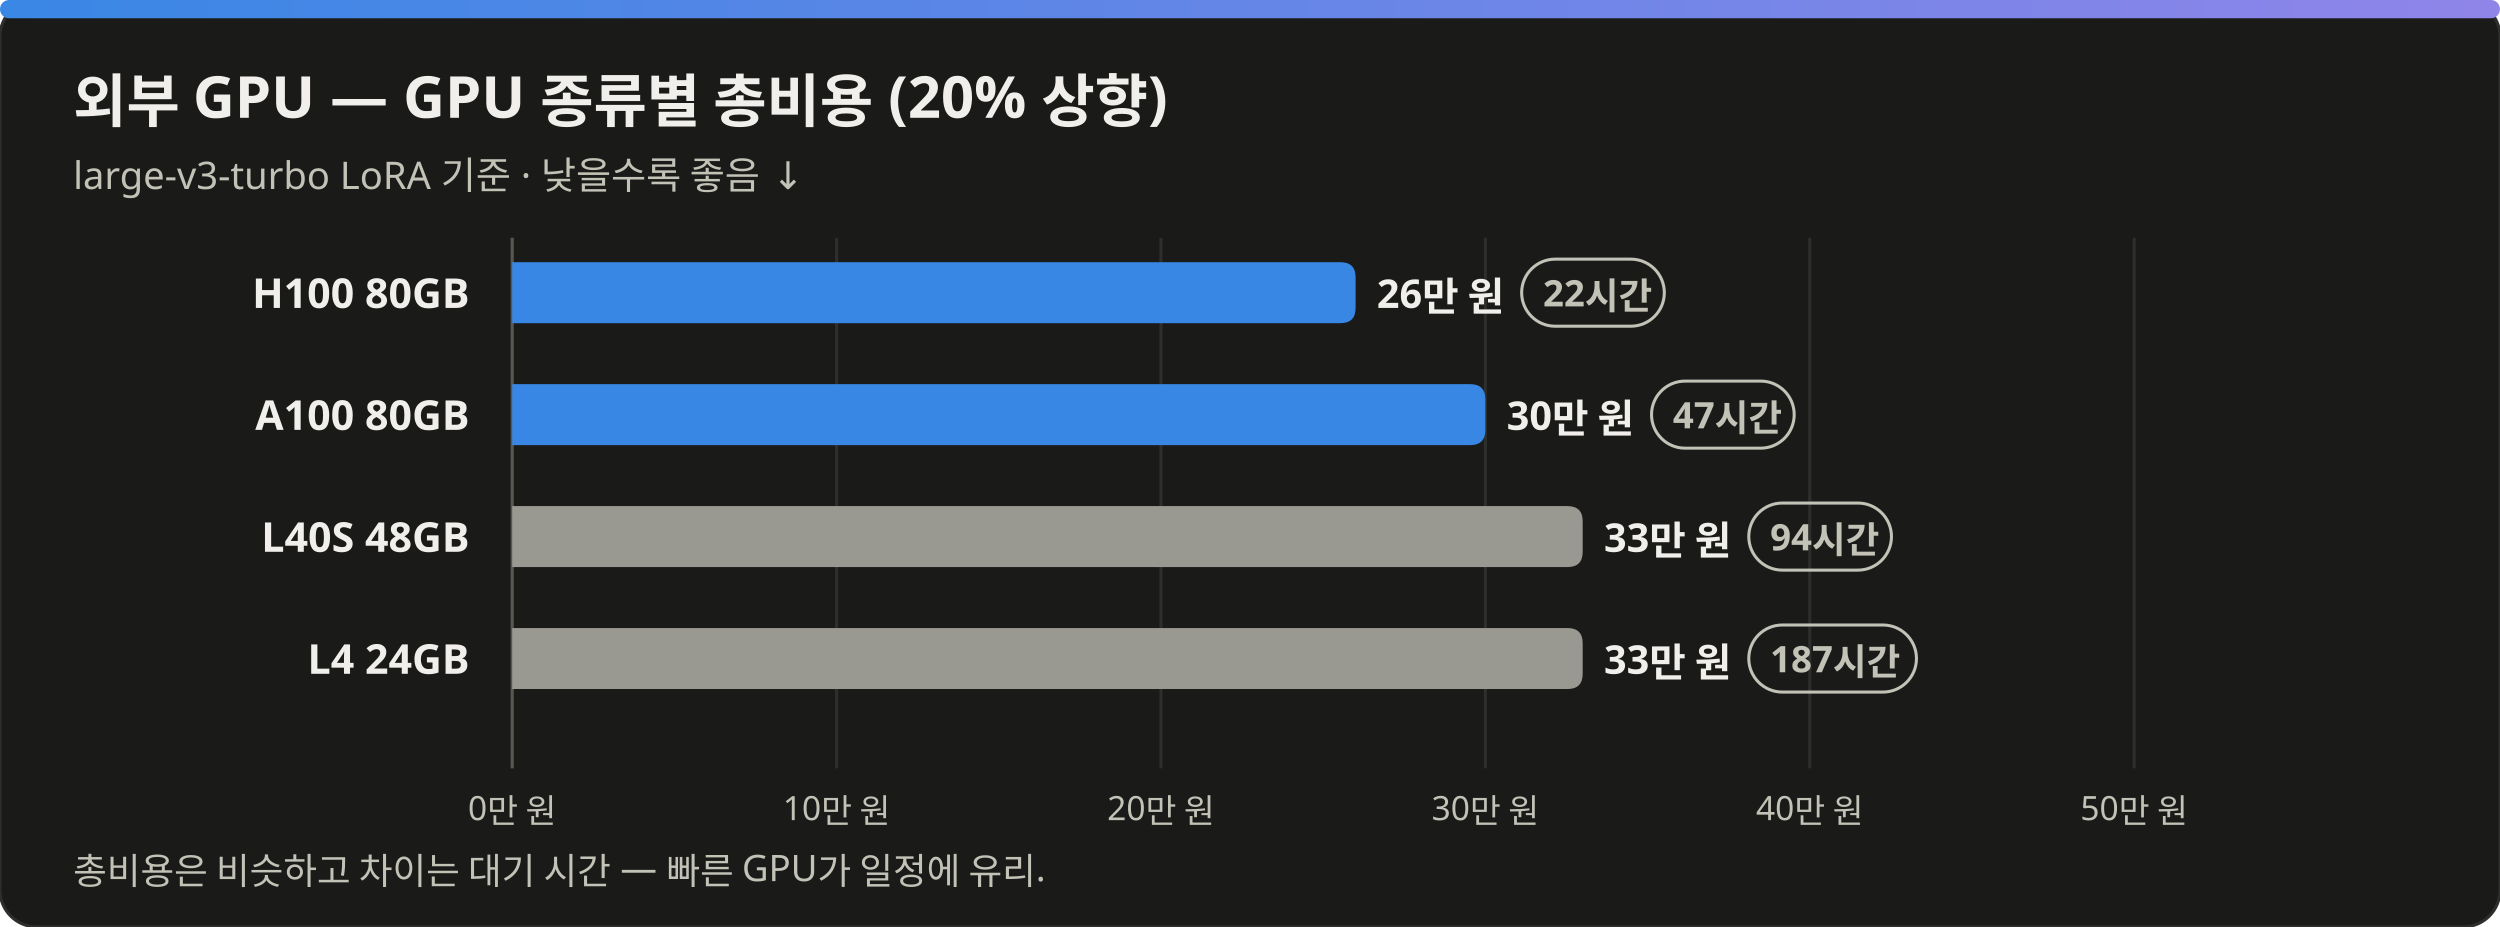
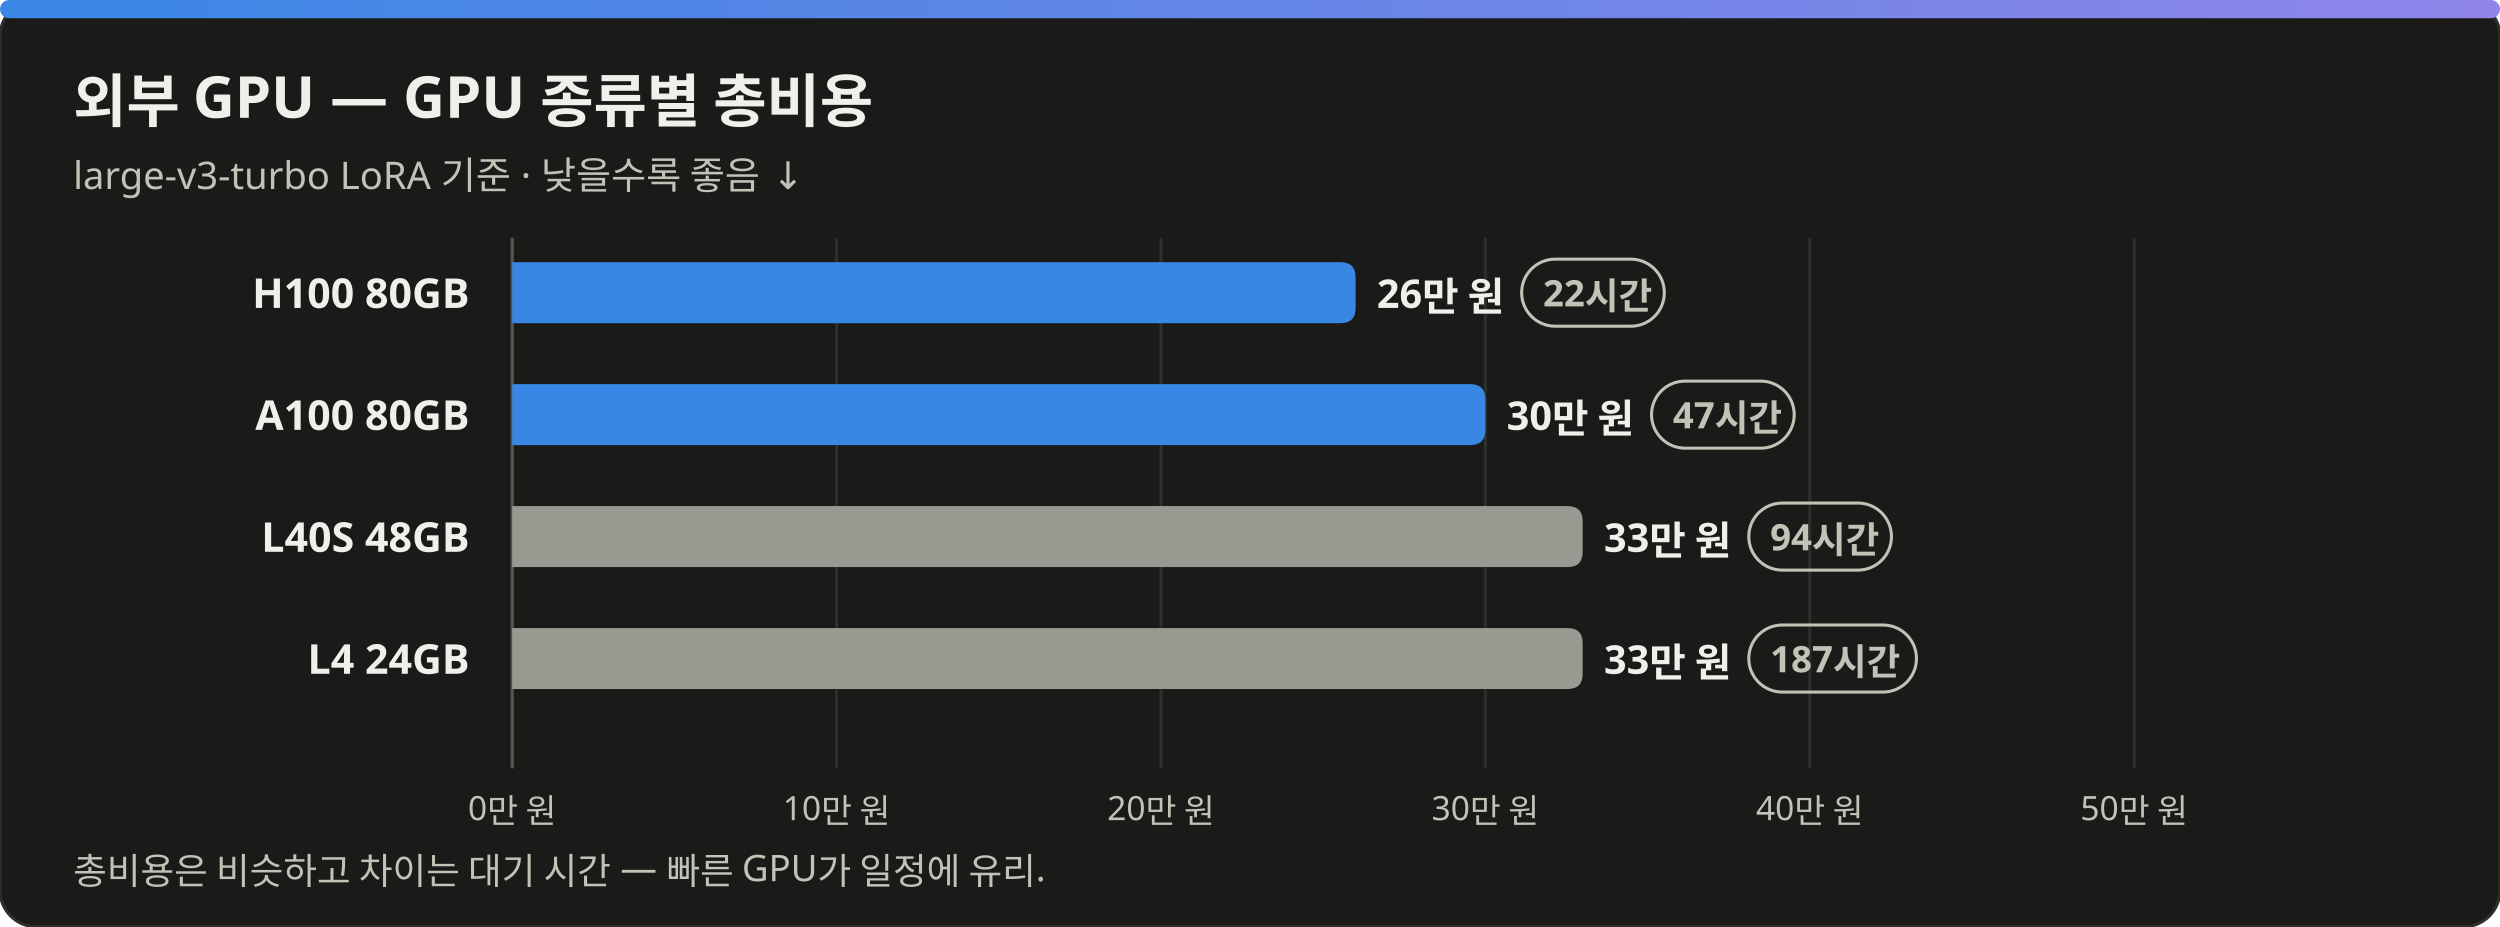
- <svg xmlns="http://www.w3.org/2000/svg" width="820" height="304" viewBox="0 0 820 304" font-family="Pretendard, 'Noto Sans KR', 'Malgun Gothic', 'Apple SD Gothic Neo', sans-serif" role="img" aria-label="외부 GPU — GPU 종류별 총비용 (20% 상향)">
+ <svg xmlns="http://www.w3.org/2000/svg" width="820" height="304" viewBox="0 0 820 304" font-family="Pretendard, 'Noto Sans KR', 'Malgun Gothic', 'Apple SD Gothic Neo', sans-serif" role="img" aria-label="외부 GPU — GPU 종류별 총비용">
  <defs>
    <linearGradient id="ggpucostbytype" x1="0" x2="1">
      <stop offset="0" stop-color="#3987e5" />
      <stop offset="1" stop-color="#9085e9" />
    </linearGradient>
  </defs>
  <rect width="100%" height="100%" rx="12" fill="#1a1a19" stroke="#2e2e2c" />
  <rect x="0" y="0" width="820" height="6" rx="3" fill="url(#ggpucostbytype)" />
-   <text x="24" y="40" font-size="19" font-weight="700" fill="#f0efec">외부 GPU — GPU 종류별 총비용 (20% 상향)</text>
+   <text x="24" y="40" font-size="19" font-weight="700" fill="#f0efec">외부 GPU — GPU 종류별 총비용</text>
  <text x="24" y="62" font-size="12.5" fill="#c3c2b7">large-v3-turbo LoRA 기준 · 낮을수록 좋음 ↓</text>
  <line x1="168.0" y1="78" x2="168.0" y2="252" stroke="#2e2e2c" />
  <text x="168.0" y="269" font-size="11" text-anchor="middle" fill="#c3c2b7">0만 원</text>
  <line x1="274.4" y1="78" x2="274.4" y2="252" stroke="#2e2e2c" />
  <text x="274.4" y="269" font-size="11" text-anchor="middle" fill="#c3c2b7">10만 원</text>
  <line x1="380.8" y1="78" x2="380.8" y2="252" stroke="#2e2e2c" />
  <text x="380.8" y="269" font-size="11" text-anchor="middle" fill="#c3c2b7">20만 원</text>
  <line x1="487.2" y1="78" x2="487.2" y2="252" stroke="#2e2e2c" />
  <text x="487.2" y="269" font-size="11" text-anchor="middle" fill="#c3c2b7">30만 원</text>
  <line x1="593.6" y1="78" x2="593.6" y2="252" stroke="#2e2e2c" />
  <text x="593.6" y="269" font-size="11" text-anchor="middle" fill="#c3c2b7">40만 원</text>
  <line x1="700.0" y1="78" x2="700.0" y2="252" stroke="#2e2e2c" />
  <text x="700.0" y="269" font-size="11" text-anchor="middle" fill="#c3c2b7">50만 원</text>
  <line x1="168" y1="78" x2="168" y2="252" stroke="#57564f" />
  <text x="154" y="101.0" font-size="13.5" font-weight="600" text-anchor="end" fill="#f0efec">H100 80GB</text>
  <path d="M168,86 H439.64 Q444.64,86 444.64,91 V101 Q444.64,106 439.64,106 H168 Z" fill="#3987e5" />
  <text x="451.6" y="101" font-size="13" font-weight="700" fill="#f0efec">26만 원</text>
  <rect x="499.1" y="85.0" width="46.8" height="22" rx="11" fill="none" stroke="#c3c2b7" />
  <text x="506.1" y="100.5" font-size="12" font-weight="700" fill="#c3c2b7">22시간</text>
  <text x="154" y="141.0" font-size="13.5" font-weight="600" text-anchor="end" fill="#f0efec">A100 80GB</text>
  <path d="M168,126 H482.2 Q487.2,126 487.2,131 V141 Q487.2,146 482.2,146 H168 Z" fill="#3987e5" />
  <text x="494.2" y="141" font-size="13" font-weight="700" fill="#f0efec">30만 원</text>
  <rect x="541.7" y="125.0" width="46.8" height="22" rx="11" fill="none" stroke="#c3c2b7" />
  <text x="548.7" y="140.5" font-size="12" font-weight="700" fill="#c3c2b7">47시간</text>
  <text x="154" y="181.0" font-size="13.5" font-weight="600" text-anchor="end" fill="#f0efec">L40S 48GB</text>
  <path d="M168,166 H514.12 Q519.12,166 519.12,171 V181 Q519.12,186 514.12,186 H168 Z" fill="#9a9991" />
  <text x="526.1" y="181" font-size="13" font-weight="700" fill="#f0efec">33만 원</text>
  <rect x="573.6" y="165.0" width="46.8" height="22" rx="11" fill="none" stroke="#c3c2b7" />
  <text x="580.6" y="180.5" font-size="12" font-weight="700" fill="#c3c2b7">94시간</text>
  <text x="154" y="221.0" font-size="13.5" font-weight="600" text-anchor="end" fill="#f0efec">L4 24GB</text>
  <path d="M168,206 H514.12 Q519.12,206 519.12,211 V221 Q519.12,226 514.12,226 H168 Z" fill="#9a9991" />
  <text x="526.1" y="221" font-size="13" font-weight="700" fill="#f0efec">33만 원</text>
  <rect x="573.6" y="205.0" width="55.0" height="22" rx="11" fill="none" stroke="#c3c2b7" />
  <text x="580.6" y="220.5" font-size="12" font-weight="700" fill="#c3c2b7">187시간</text>
  <text x="24" y="290" font-size="12" fill="#c3c2b7">총비용은 비슷하고 차이는 대기 시간 — 빠른 GPU가 일정에 유리.</text>
</svg>
